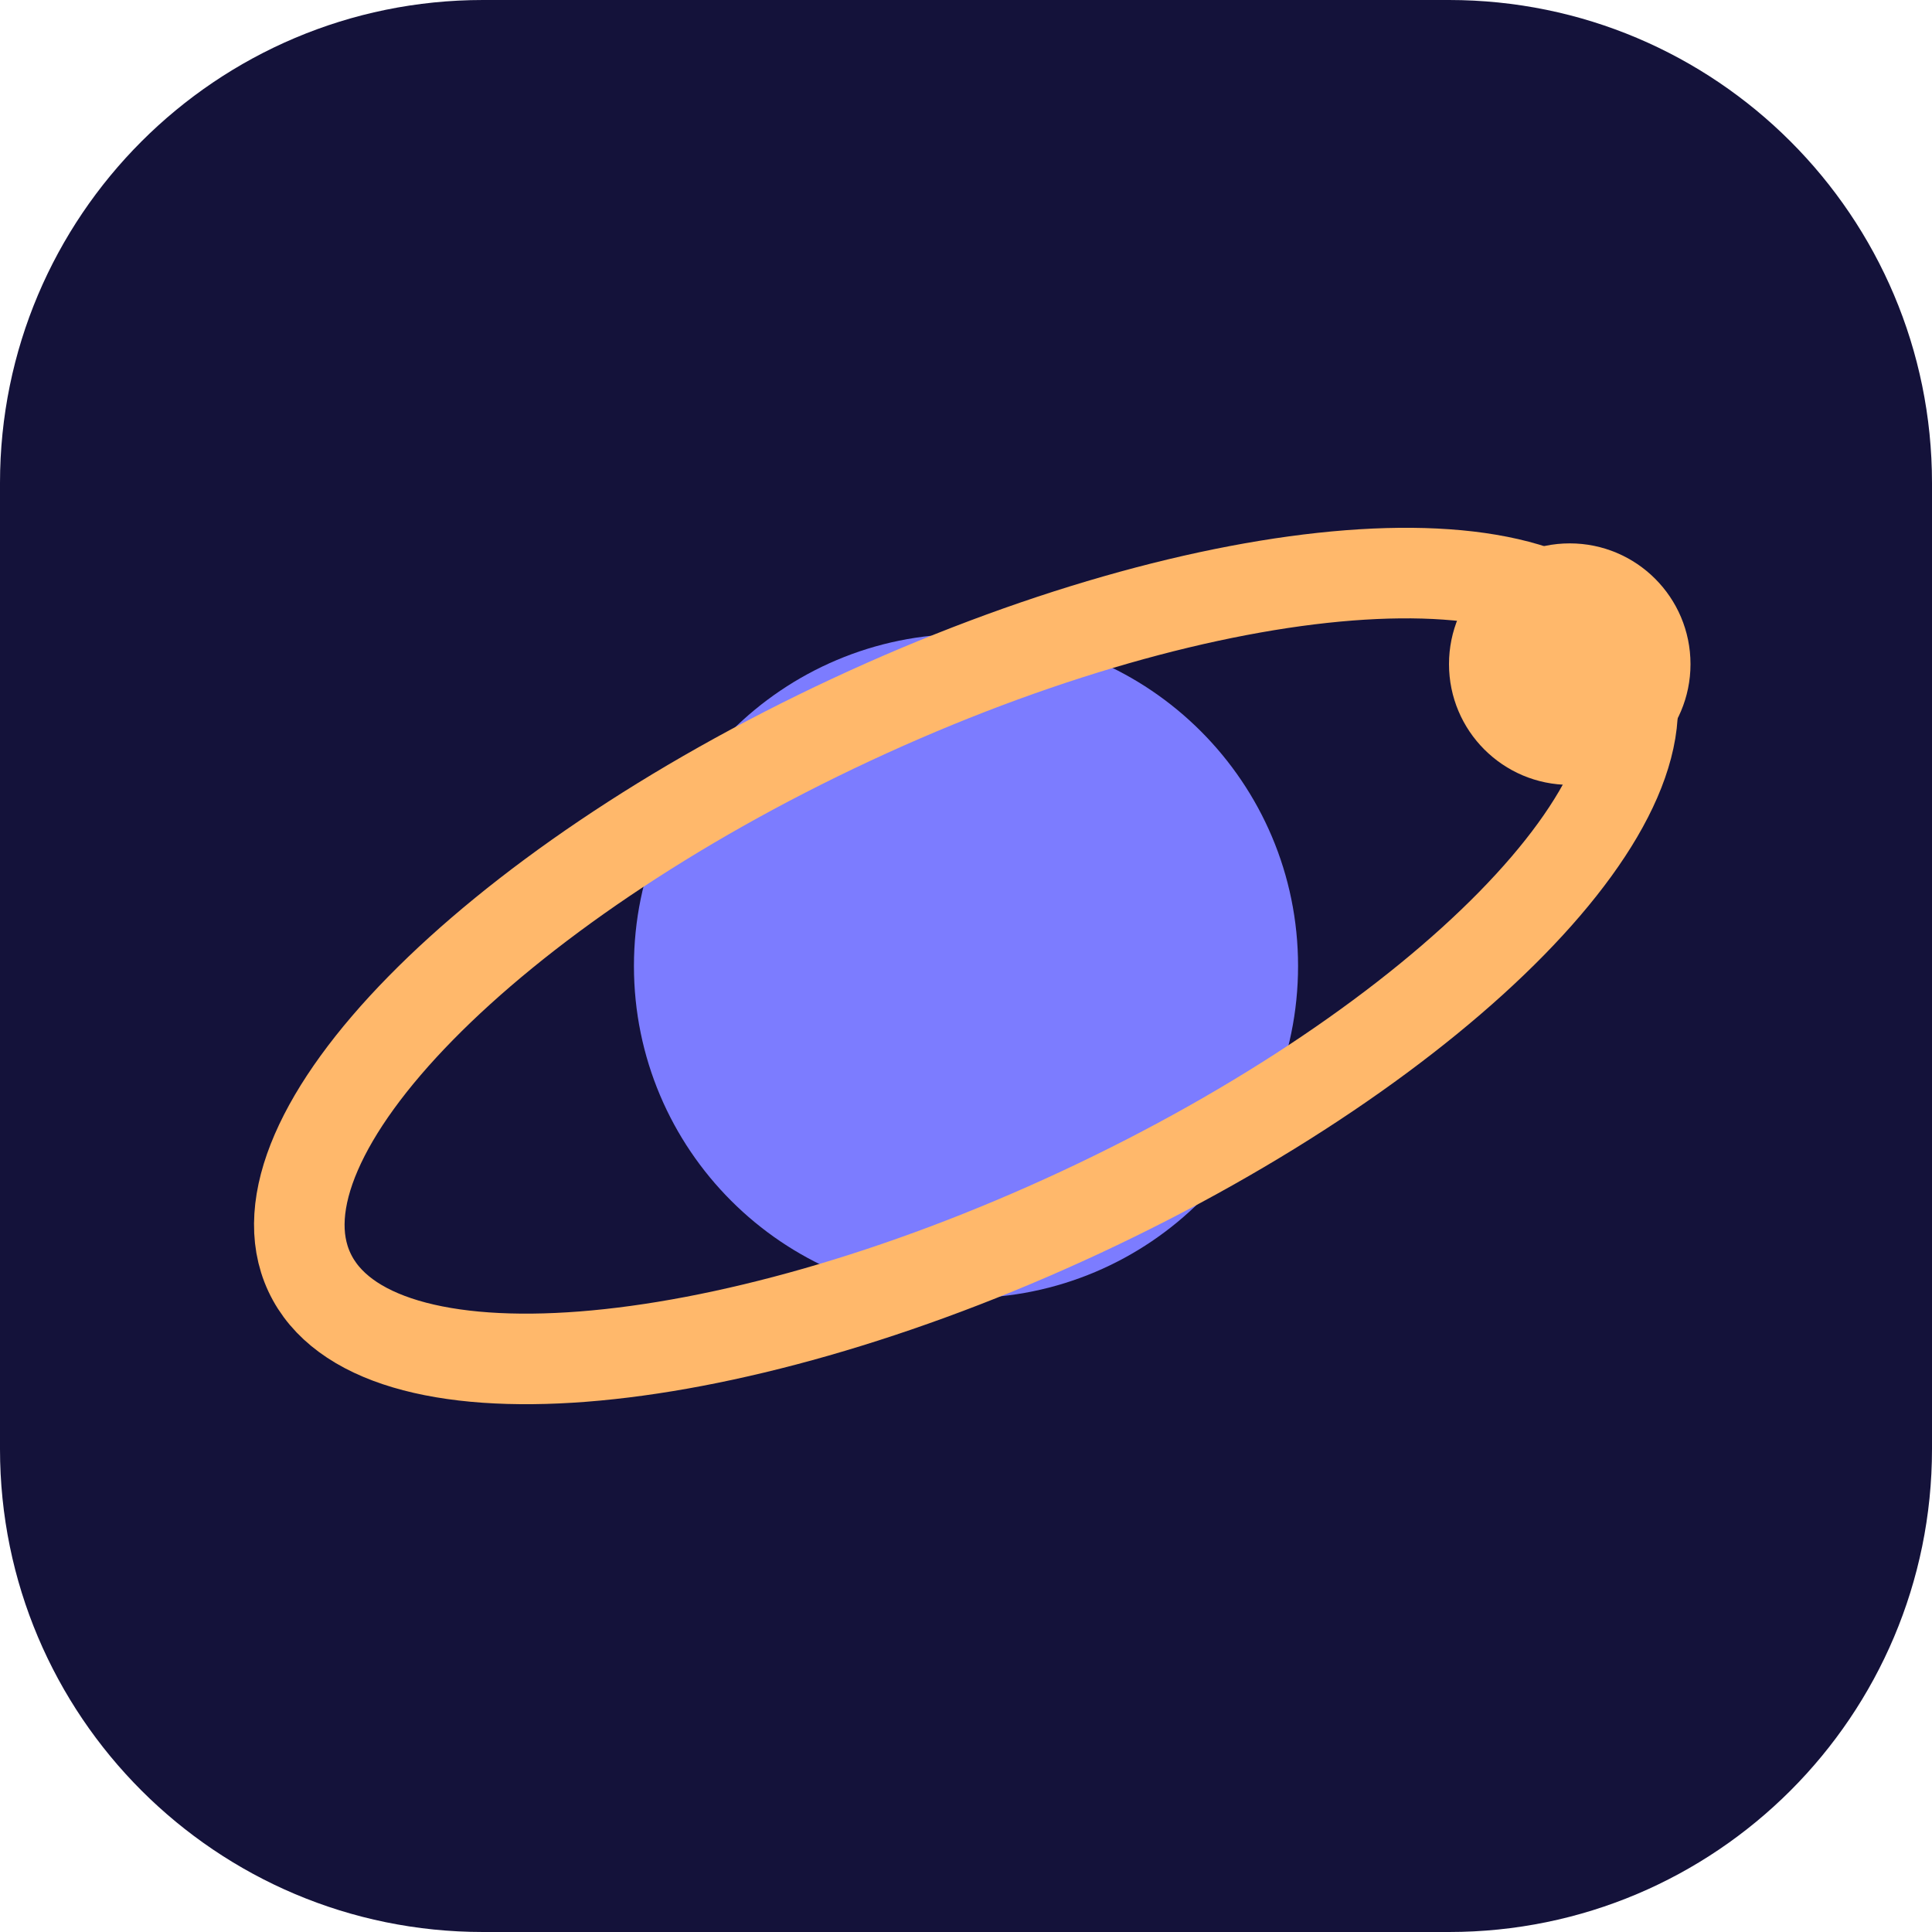
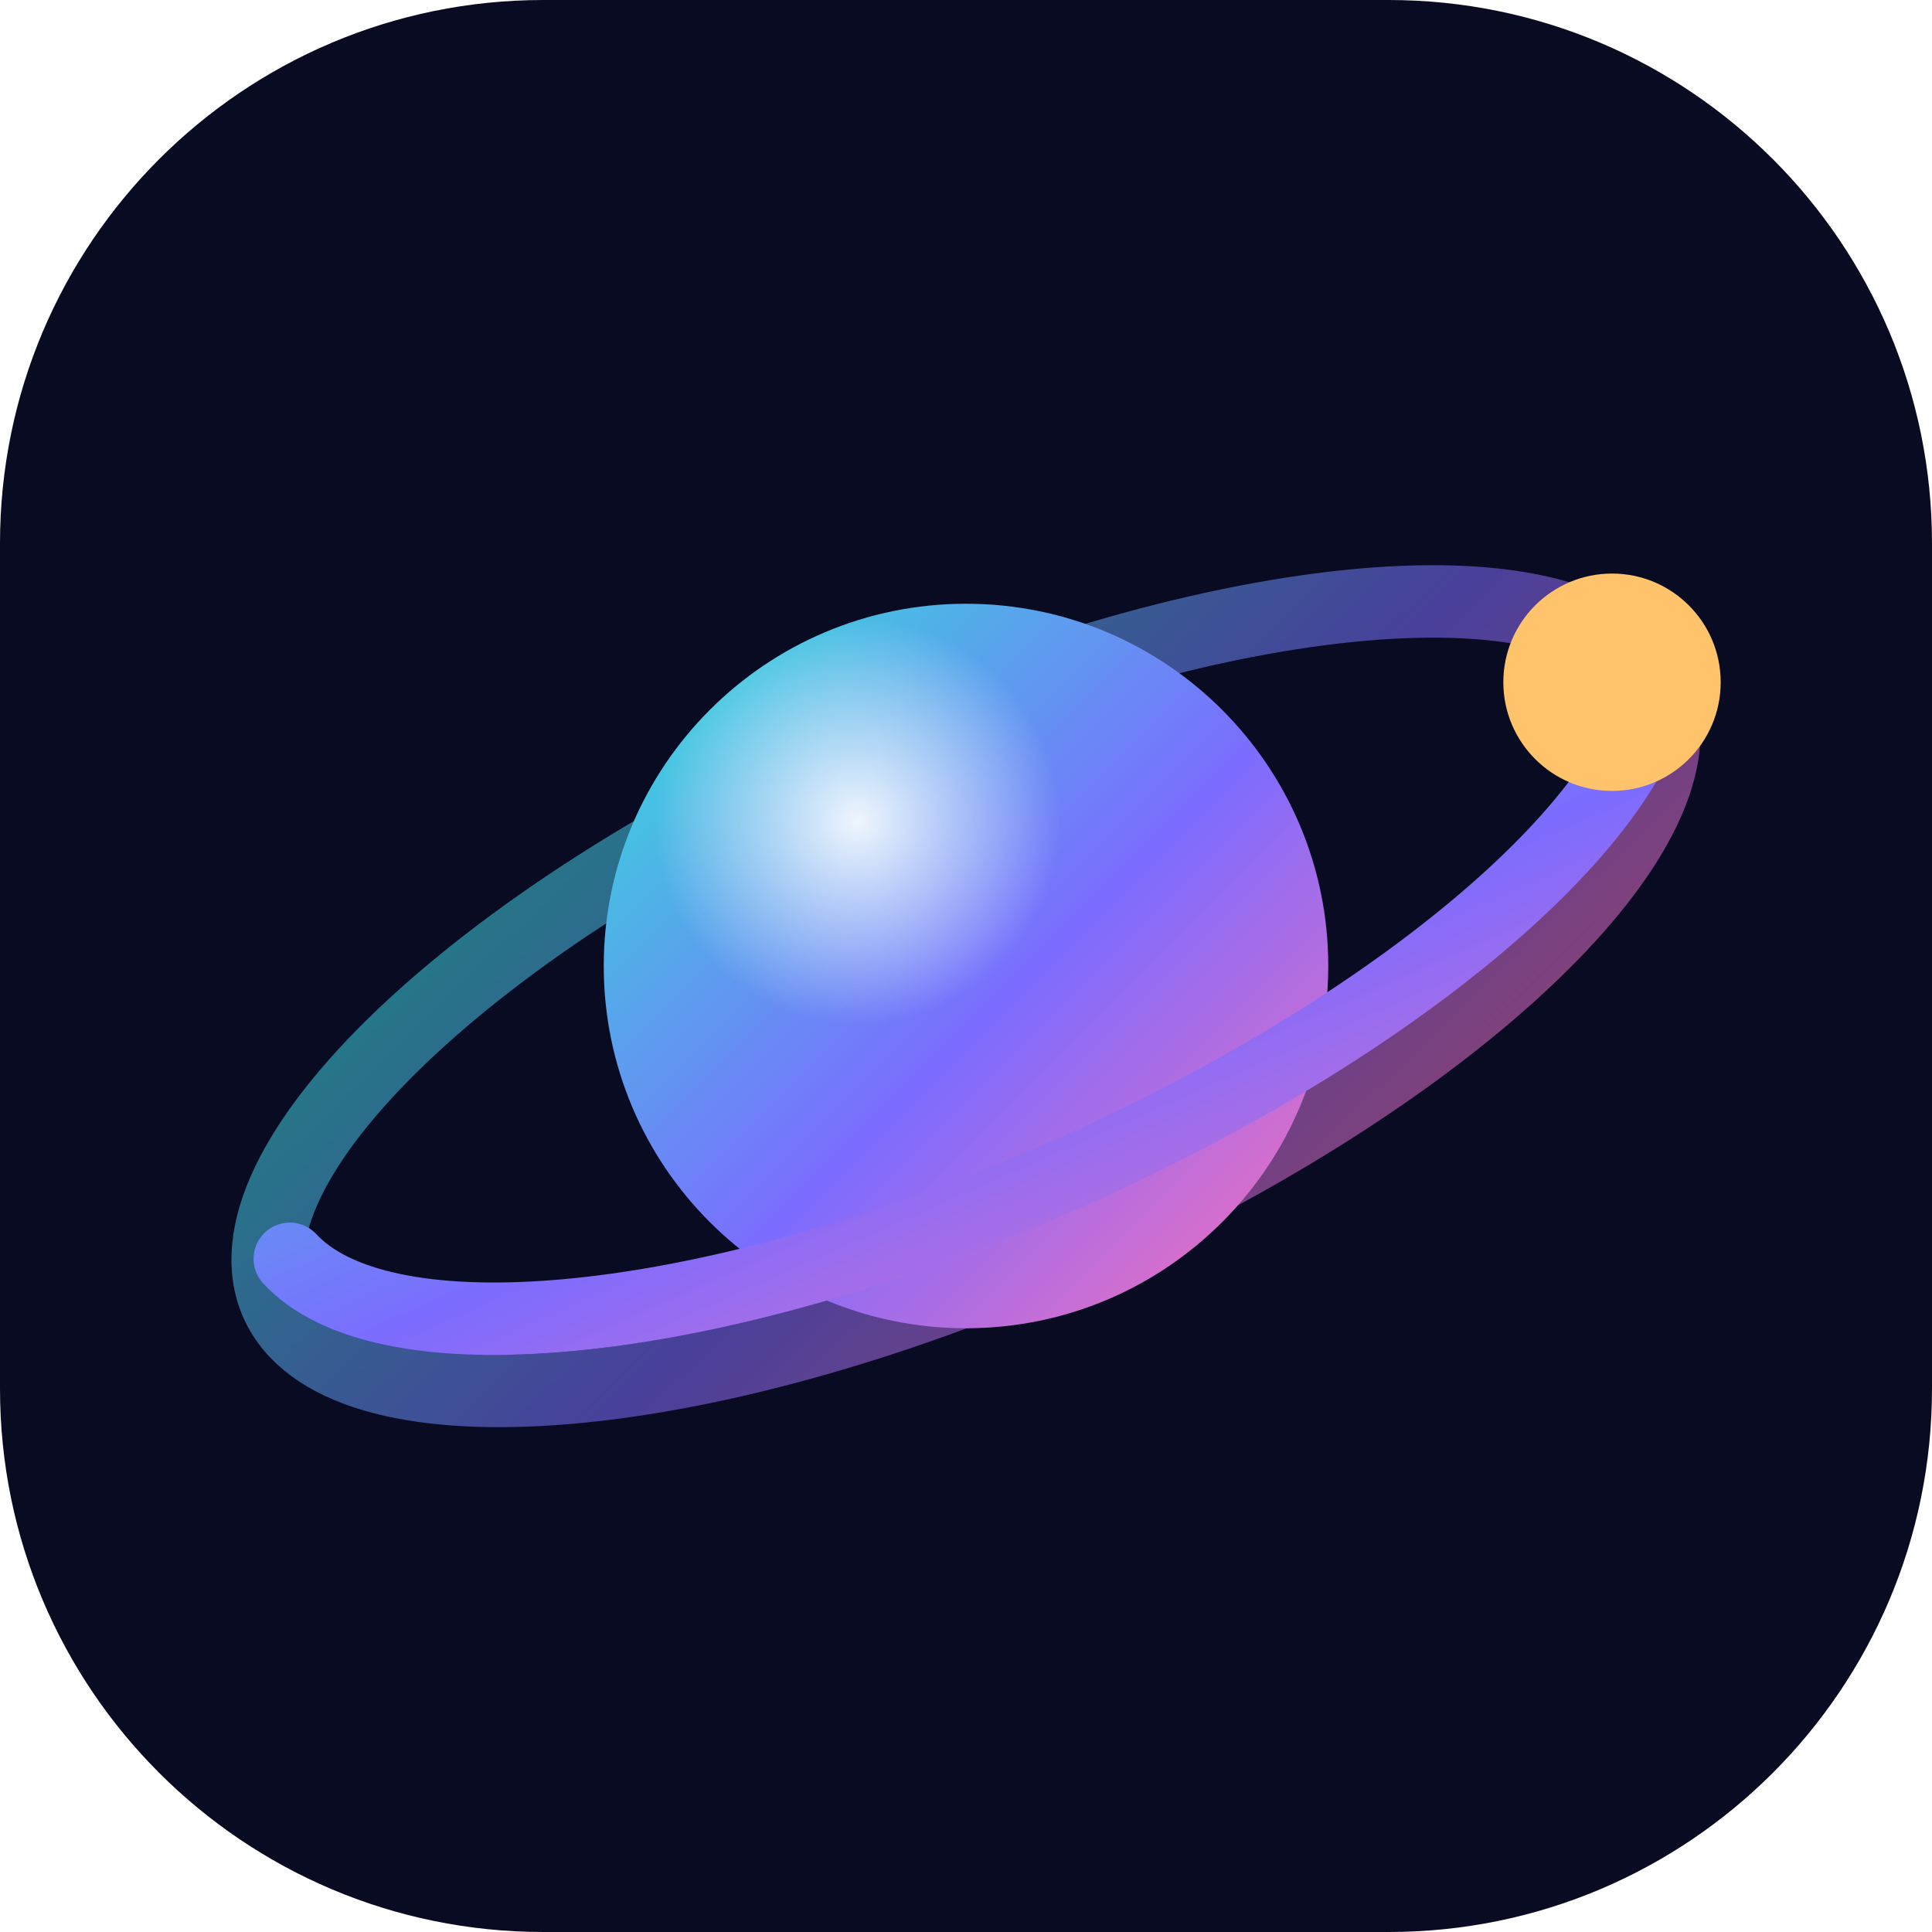
<svg xmlns="http://www.w3.org/2000/svg" viewBox="0 0 64 64">
-   <rect width="64" height="64" rx="16" fill="#14123A" />
-   <circle cx="32" cy="32" r="11" fill="#7C7CFF" />
-   <ellipse cx="32" cy="32" rx="24" ry="9" fill="none" stroke="#FFB86B" stroke-width="3" transform="rotate(-25 32 32)" />
-   <circle cx="52" cy="22" r="4" fill="#FFB86B" />
+   <defs>
+     <linearGradient id="c" x1="0" y1="0" x2="1" y2="1">
+       <stop offset="0" stop-color="#2EE6D6" />
+       <stop offset=".55" stop-color="#7C6CFF" />
+       <stop offset="1" stop-color="#FF6FB5" />
+     </linearGradient>
+     <radialGradient id="g" cx=".35" cy=".3" r=".8">
+       <stop offset="0" stop-color="#fff" stop-opacity=".9" />
+       <stop offset=".35" stop-color="#fff" stop-opacity="0" />
+     </radialGradient>
+   </defs>
+   <rect width="64" height="64" rx="18" fill="#090B22" />
+   <ellipse cx="32" cy="33" rx="25" ry="9" fill="none" stroke="url(#c)" stroke-width="2.4" opacity=".55" transform="rotate(-24 32 33)" />
+   <circle cx="32" cy="32" r="12" fill="url(#c)" />
+   <circle cx="32" cy="32" r="12" fill="url(#g)" />
+   <path d="M9.6 41.7a25 9 -24 0 0 45-18" fill="none" stroke="url(#c)" stroke-width="2.4" stroke-linecap="round" />
+   <circle cx="53.4" cy="22.6" r="3.6" fill="#FFC46B" />
</svg>
